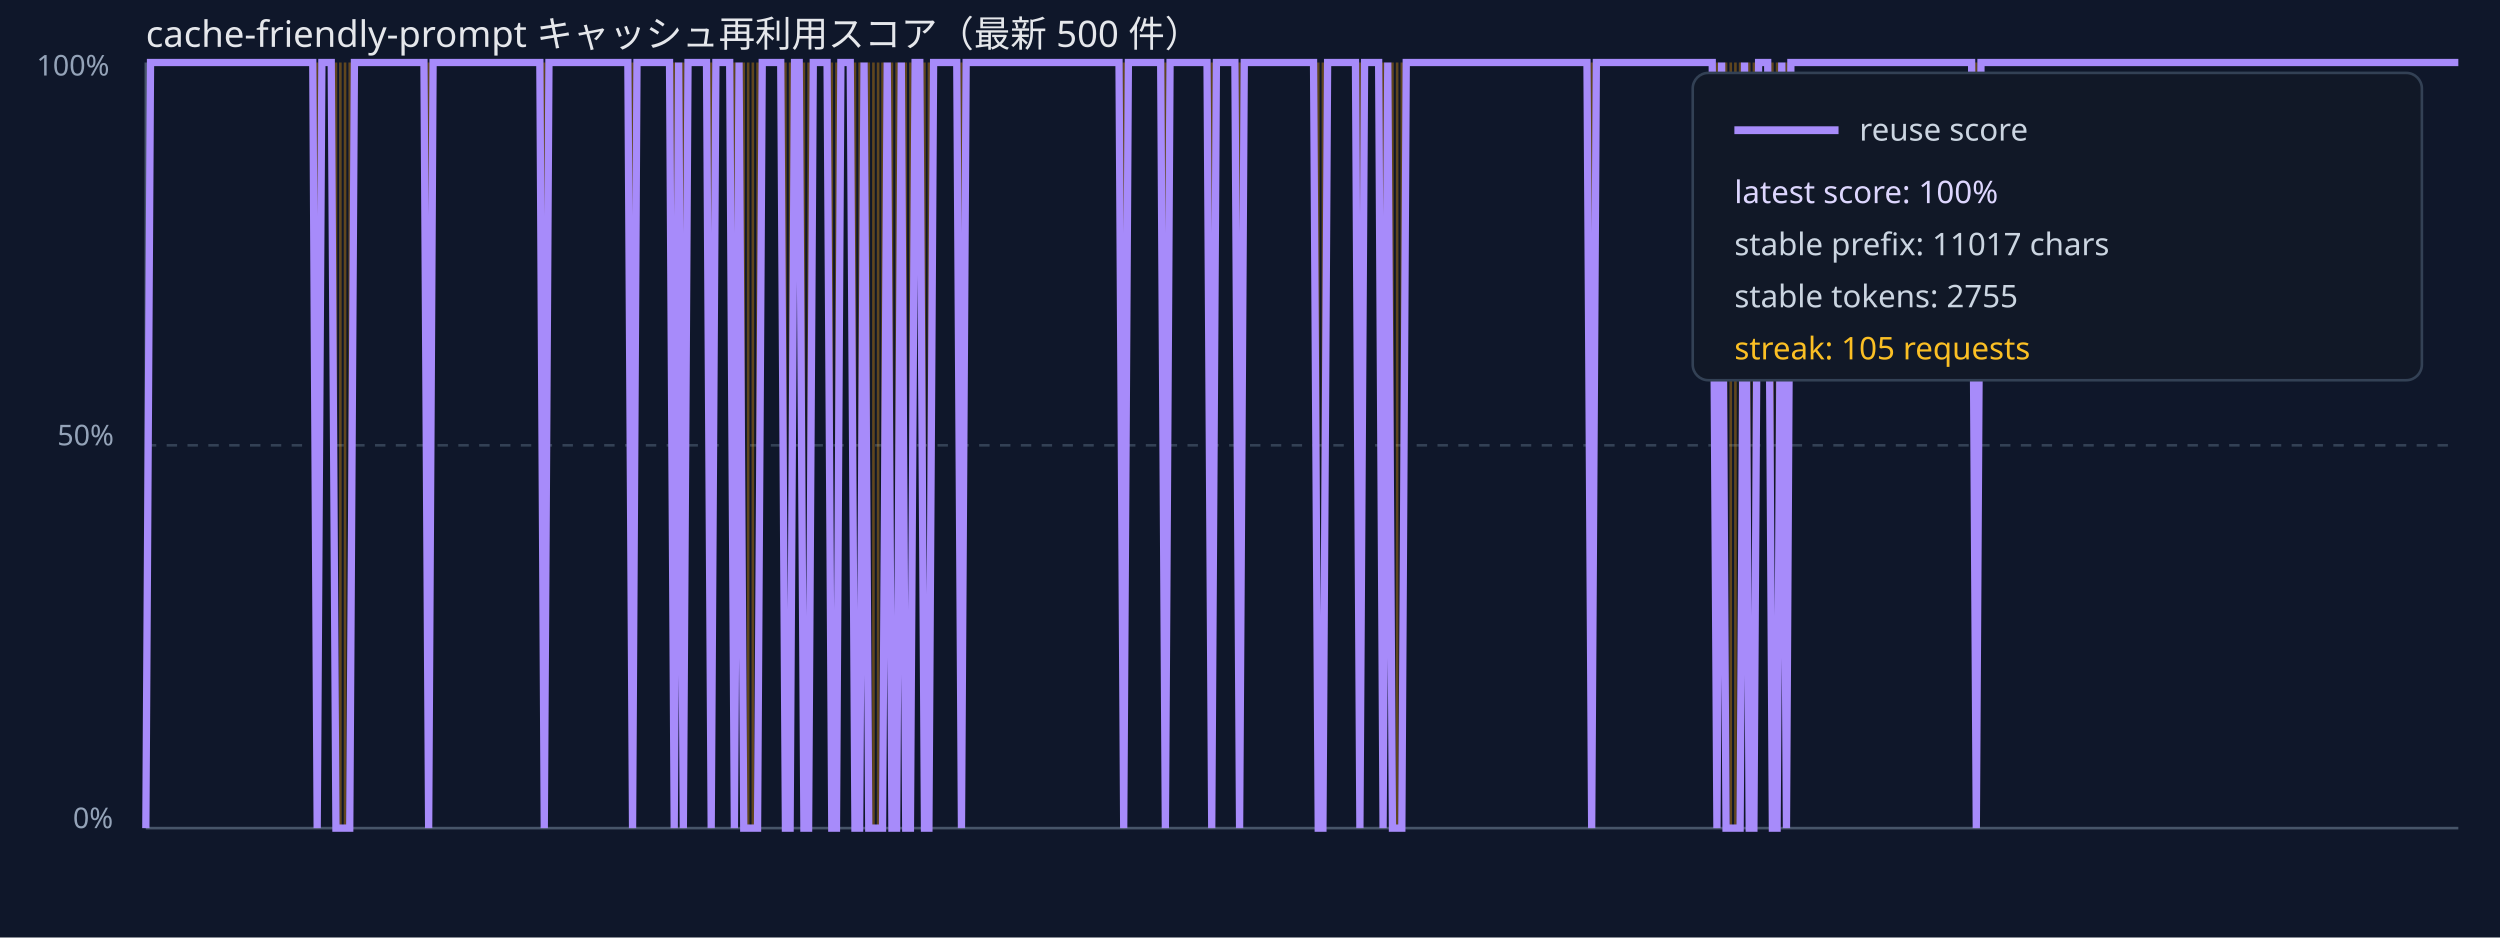
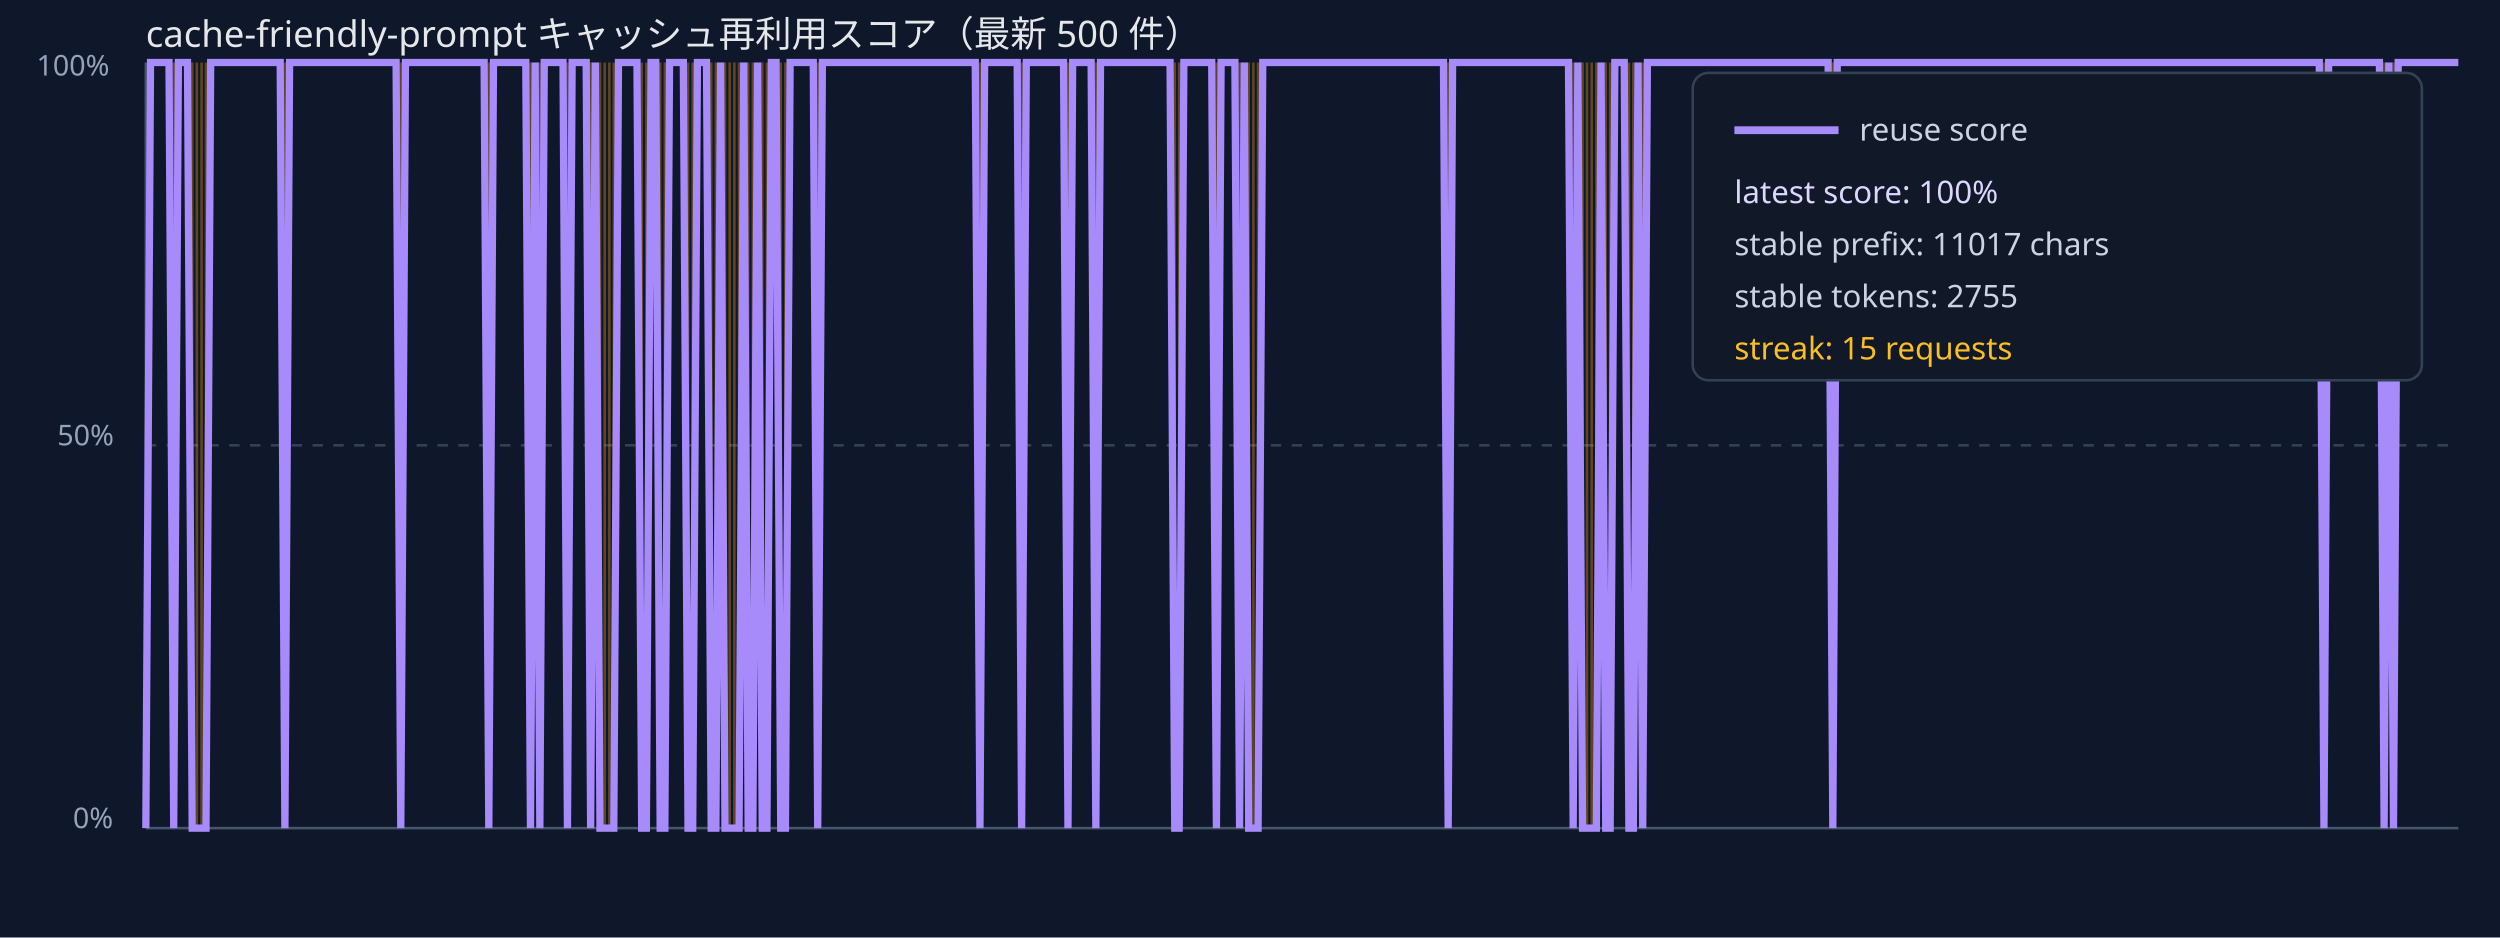
<svg xmlns="http://www.w3.org/2000/svg" width="960" height="360" viewBox="0 0 960 360">
  <rect width="100%" height="100%" fill="#0f172a" />
  <text x="56" y="18" fill="#e5e7eb" font-family="sans-serif" font-size="14">cache-friendly-prompt キャッシュ再利用スコア（最新 500 件）</text>
  <line x1="56" y1="318" x2="944" y2="318" stroke="#475569" />
  <line x1="56" y1="24" x2="56" y2="318" stroke="#475569" />
  <text x="14" y="29" fill="#94a3b8" font-family="sans-serif" font-size="11">100%</text>
  <text x="22" y="171" fill="#94a3b8" font-family="sans-serif" font-size="11">50%</text>
  <text x="28" y="318" fill="#94a3b8" font-family="sans-serif" font-size="11">0%</text>
  <line x1="56" y1="171.0" x2="944" y2="171.0" stroke="#334155" stroke-dasharray="4 4" />
-   <line x1="121.8" y1="24" x2="121.8" y2="318" stroke="#f59e0b" stroke-opacity="0.35" />
-   <line x1="129.0" y1="24" x2="129.0" y2="318" stroke="#f59e0b" stroke-opacity="0.35" />
-   <line x1="130.7" y1="24" x2="130.7" y2="318" stroke="#f59e0b" stroke-opacity="0.35" />
-   <line x1="132.5" y1="24" x2="132.5" y2="318" stroke="#f59e0b" stroke-opacity="0.35" />
-   <line x1="134.3" y1="24" x2="134.3" y2="318" stroke="#f59e0b" stroke-opacity="0.35" />
-   <line x1="164.6" y1="24" x2="164.6" y2="318" stroke="#f59e0b" stroke-opacity="0.35" />
-   <line x1="209.0" y1="24" x2="209.0" y2="318" stroke="#f59e0b" stroke-opacity="0.35" />
-   <line x1="242.9" y1="24" x2="242.9" y2="318" stroke="#f59e0b" stroke-opacity="0.35" />
-   <line x1="258.9" y1="24" x2="258.9" y2="318" stroke="#f59e0b" stroke-opacity="0.35" />
-   <line x1="262.4" y1="24" x2="262.4" y2="318" stroke="#f59e0b" stroke-opacity="0.35" />
+   <line x1="66.7" y1="24" x2="66.7" y2="318" stroke="#f59e0b" stroke-opacity="0.35" />
+   <line x1="73.8" y1="24" x2="73.8" y2="318" stroke="#f59e0b" stroke-opacity="0.35" />
+   <line x1="75.6" y1="24" x2="75.6" y2="318" stroke="#f59e0b" stroke-opacity="0.35" />
+   <line x1="77.4" y1="24" x2="77.4" y2="318" stroke="#f59e0b" stroke-opacity="0.35" />
+   <line x1="79.1" y1="24" x2="79.1" y2="318" stroke="#f59e0b" stroke-opacity="0.35" />
+   <line x1="109.4" y1="24" x2="109.4" y2="318" stroke="#f59e0b" stroke-opacity="0.35" />
+   <line x1="153.9" y1="24" x2="153.9" y2="318" stroke="#f59e0b" stroke-opacity="0.35" />
+   <line x1="187.7" y1="24" x2="187.7" y2="318" stroke="#f59e0b" stroke-opacity="0.35" />
+   <line x1="203.7" y1="24" x2="203.7" y2="318" stroke="#f59e0b" stroke-opacity="0.35" />
+   <line x1="207.3" y1="24" x2="207.3" y2="318" stroke="#f59e0b" stroke-opacity="0.35" />
+   <line x1="217.9" y1="24" x2="217.9" y2="318" stroke="#f59e0b" stroke-opacity="0.35" />
+   <line x1="226.8" y1="24" x2="226.8" y2="318" stroke="#f59e0b" stroke-opacity="0.35" />
+   <line x1="230.4" y1="24" x2="230.4" y2="318" stroke="#f59e0b" stroke-opacity="0.35" />
+   <line x1="232.2" y1="24" x2="232.2" y2="318" stroke="#f59e0b" stroke-opacity="0.35" />
+   <line x1="234.0" y1="24" x2="234.0" y2="318" stroke="#f59e0b" stroke-opacity="0.35" />
+   <line x1="235.7" y1="24" x2="235.7" y2="318" stroke="#f59e0b" stroke-opacity="0.35" />
+   <line x1="246.4" y1="24" x2="246.4" y2="318" stroke="#f59e0b" stroke-opacity="0.35" />
+   <line x1="248.2" y1="24" x2="248.2" y2="318" stroke="#f59e0b" stroke-opacity="0.35" />
+   <line x1="253.5" y1="24" x2="253.5" y2="318" stroke="#f59e0b" stroke-opacity="0.35" />
+   <line x1="255.3" y1="24" x2="255.3" y2="318" stroke="#f59e0b" stroke-opacity="0.35" />
+   <line x1="264.2" y1="24" x2="264.2" y2="318" stroke="#f59e0b" stroke-opacity="0.35" />
+   <line x1="266.0" y1="24" x2="266.0" y2="318" stroke="#f59e0b" stroke-opacity="0.35" />
  <line x1="273.1" y1="24" x2="273.1" y2="318" stroke="#f59e0b" stroke-opacity="0.35" />
+   <line x1="274.9" y1="24" x2="274.9" y2="318" stroke="#f59e0b" stroke-opacity="0.35" />
+   <line x1="278.4" y1="24" x2="278.4" y2="318" stroke="#f59e0b" stroke-opacity="0.35" />
+   <line x1="280.2" y1="24" x2="280.2" y2="318" stroke="#f59e0b" stroke-opacity="0.35" />
  <line x1="282.0" y1="24" x2="282.0" y2="318" stroke="#f59e0b" stroke-opacity="0.35" />
-   <line x1="285.6" y1="24" x2="285.6" y2="318" stroke="#f59e0b" stroke-opacity="0.35" />
+   <line x1="283.8" y1="24" x2="283.8" y2="318" stroke="#f59e0b" stroke-opacity="0.35" />
  <line x1="287.3" y1="24" x2="287.3" y2="318" stroke="#f59e0b" stroke-opacity="0.35" />
  <line x1="289.1" y1="24" x2="289.1" y2="318" stroke="#f59e0b" stroke-opacity="0.35" />
-   <line x1="290.9" y1="24" x2="290.9" y2="318" stroke="#f59e0b" stroke-opacity="0.35" />
+   <line x1="292.7" y1="24" x2="292.7" y2="318" stroke="#f59e0b" stroke-opacity="0.35" />
+   <line x1="294.5" y1="24" x2="294.5" y2="318" stroke="#f59e0b" stroke-opacity="0.35" />
+   <line x1="299.8" y1="24" x2="299.8" y2="318" stroke="#f59e0b" stroke-opacity="0.35" />
  <line x1="301.6" y1="24" x2="301.6" y2="318" stroke="#f59e0b" stroke-opacity="0.35" />
-   <line x1="303.4" y1="24" x2="303.4" y2="318" stroke="#f59e0b" stroke-opacity="0.35" />
-   <line x1="308.7" y1="24" x2="308.7" y2="318" stroke="#f59e0b" stroke-opacity="0.35" />
-   <line x1="310.5" y1="24" x2="310.5" y2="318" stroke="#f59e0b" stroke-opacity="0.35" />
-   <line x1="319.4" y1="24" x2="319.4" y2="318" stroke="#f59e0b" stroke-opacity="0.35" />
-   <line x1="321.2" y1="24" x2="321.2" y2="318" stroke="#f59e0b" stroke-opacity="0.35" />
-   <line x1="328.3" y1="24" x2="328.3" y2="318" stroke="#f59e0b" stroke-opacity="0.35" />
-   <line x1="330.1" y1="24" x2="330.1" y2="318" stroke="#f59e0b" stroke-opacity="0.35" />
-   <line x1="333.6" y1="24" x2="333.6" y2="318" stroke="#f59e0b" stroke-opacity="0.35" />
-   <line x1="335.4" y1="24" x2="335.4" y2="318" stroke="#f59e0b" stroke-opacity="0.35" />
-   <line x1="337.2" y1="24" x2="337.2" y2="318" stroke="#f59e0b" stroke-opacity="0.35" />
-   <line x1="338.9" y1="24" x2="338.9" y2="318" stroke="#f59e0b" stroke-opacity="0.35" />
-   <line x1="342.5" y1="24" x2="342.5" y2="318" stroke="#f59e0b" stroke-opacity="0.35" />
-   <line x1="344.3" y1="24" x2="344.3" y2="318" stroke="#f59e0b" stroke-opacity="0.35" />
-   <line x1="347.8" y1="24" x2="347.8" y2="318" stroke="#f59e0b" stroke-opacity="0.35" />
-   <line x1="349.6" y1="24" x2="349.6" y2="318" stroke="#f59e0b" stroke-opacity="0.35" />
-   <line x1="355.0" y1="24" x2="355.0" y2="318" stroke="#f59e0b" stroke-opacity="0.35" />
-   <line x1="356.7" y1="24" x2="356.7" y2="318" stroke="#f59e0b" stroke-opacity="0.35" />
-   <line x1="369.2" y1="24" x2="369.2" y2="318" stroke="#f59e0b" stroke-opacity="0.35" />
-   <line x1="431.5" y1="24" x2="431.5" y2="318" stroke="#f59e0b" stroke-opacity="0.35" />
-   <line x1="447.5" y1="24" x2="447.5" y2="318" stroke="#f59e0b" stroke-opacity="0.35" />
-   <line x1="465.3" y1="24" x2="465.3" y2="318" stroke="#f59e0b" stroke-opacity="0.35" />
+   <line x1="314.0" y1="24" x2="314.0" y2="318" stroke="#f59e0b" stroke-opacity="0.35" />
+   <line x1="376.3" y1="24" x2="376.3" y2="318" stroke="#f59e0b" stroke-opacity="0.35" />
+   <line x1="392.3" y1="24" x2="392.3" y2="318" stroke="#f59e0b" stroke-opacity="0.35" />
+   <line x1="410.1" y1="24" x2="410.1" y2="318" stroke="#f59e0b" stroke-opacity="0.35" />
+   <line x1="420.8" y1="24" x2="420.8" y2="318" stroke="#f59e0b" stroke-opacity="0.35" />
+   <line x1="451.1" y1="24" x2="451.1" y2="318" stroke="#f59e0b" stroke-opacity="0.35" />
+   <line x1="452.8" y1="24" x2="452.8" y2="318" stroke="#f59e0b" stroke-opacity="0.35" />
+   <line x1="467.1" y1="24" x2="467.1" y2="318" stroke="#f59e0b" stroke-opacity="0.35" />
  <line x1="476.0" y1="24" x2="476.0" y2="318" stroke="#f59e0b" stroke-opacity="0.35" />
-   <line x1="506.2" y1="24" x2="506.2" y2="318" stroke="#f59e0b" stroke-opacity="0.35" />
-   <line x1="508.0" y1="24" x2="508.0" y2="318" stroke="#f59e0b" stroke-opacity="0.35" />
-   <line x1="522.2" y1="24" x2="522.2" y2="318" stroke="#f59e0b" stroke-opacity="0.35" />
-   <line x1="531.1" y1="24" x2="531.1" y2="318" stroke="#f59e0b" stroke-opacity="0.35" />
-   <line x1="534.7" y1="24" x2="534.7" y2="318" stroke="#f59e0b" stroke-opacity="0.35" />
-   <line x1="536.5" y1="24" x2="536.5" y2="318" stroke="#f59e0b" stroke-opacity="0.35" />
-   <line x1="538.3" y1="24" x2="538.3" y2="318" stroke="#f59e0b" stroke-opacity="0.35" />
+   <line x1="479.5" y1="24" x2="479.5" y2="318" stroke="#f59e0b" stroke-opacity="0.35" />
+   <line x1="481.3" y1="24" x2="481.3" y2="318" stroke="#f59e0b" stroke-opacity="0.35" />
+   <line x1="483.1" y1="24" x2="483.1" y2="318" stroke="#f59e0b" stroke-opacity="0.35" />
+   <line x1="556.1" y1="24" x2="556.1" y2="318" stroke="#f59e0b" stroke-opacity="0.35" />
+   <line x1="604.1" y1="24" x2="604.1" y2="318" stroke="#f59e0b" stroke-opacity="0.35" />
+   <line x1="607.7" y1="24" x2="607.7" y2="318" stroke="#f59e0b" stroke-opacity="0.35" />
+   <line x1="609.4" y1="24" x2="609.4" y2="318" stroke="#f59e0b" stroke-opacity="0.35" />
  <line x1="611.2" y1="24" x2="611.2" y2="318" stroke="#f59e0b" stroke-opacity="0.35" />
-   <line x1="659.3" y1="24" x2="659.3" y2="318" stroke="#f59e0b" stroke-opacity="0.35" />
-   <line x1="662.8" y1="24" x2="662.8" y2="318" stroke="#f59e0b" stroke-opacity="0.35" />
-   <line x1="664.6" y1="24" x2="664.6" y2="318" stroke="#f59e0b" stroke-opacity="0.35" />
-   <line x1="666.4" y1="24" x2="666.4" y2="318" stroke="#f59e0b" stroke-opacity="0.35" />
-   <line x1="668.2" y1="24" x2="668.2" y2="318" stroke="#f59e0b" stroke-opacity="0.35" />
-   <line x1="671.7" y1="24" x2="671.7" y2="318" stroke="#f59e0b" stroke-opacity="0.35" />
-   <line x1="673.5" y1="24" x2="673.5" y2="318" stroke="#f59e0b" stroke-opacity="0.35" />
-   <line x1="680.6" y1="24" x2="680.6" y2="318" stroke="#f59e0b" stroke-opacity="0.35" />
-   <line x1="682.4" y1="24" x2="682.4" y2="318" stroke="#f59e0b" stroke-opacity="0.35" />
-   <line x1="686.0" y1="24" x2="686.0" y2="318" stroke="#f59e0b" stroke-opacity="0.35" />
-   <line x1="758.9" y1="24" x2="758.9" y2="318" stroke="#f59e0b" stroke-opacity="0.35" />
-   <polyline fill="none" stroke="#a78bfa" stroke-width="2.8" points="56.0,318.0 57.8,24.0 59.6,24.0 61.3,24.0 63.1,24.0 64.9,24.0 66.7,24.0 68.5,24.0 70.2,24.0 72.0,24.0 73.8,24.0 75.6,24.0 77.4,24.0 79.1,24.0 80.9,24.0 82.7,24.0 84.5,24.0 86.3,24.0 88.0,24.0 89.8,24.0 91.6,24.0 93.4,24.0 95.2,24.0 96.9,24.0 98.7,24.0 100.5,24.0 102.3,24.0 104.0,24.0 105.8,24.0 107.6,24.0 109.4,24.0 111.2,24.0 112.9,24.0 114.7,24.0 116.5,24.0 118.3,24.0 120.1,24.0 121.8,318.0 123.6,24.0 125.4,24.0 127.2,24.0 129.0,318.0 130.7,318.0 132.5,318.0 134.3,318.0 136.1,24.0 137.9,24.0 139.6,24.0 141.4,24.0 143.2,24.0 145.0,24.0 146.8,24.0 148.5,24.0 150.3,24.0 152.1,24.0 153.9,24.0 155.7,24.0 157.4,24.0 159.2,24.0 161.0,24.0 162.8,24.0 164.6,318.0 166.3,24.0 168.1,24.0 169.9,24.0 171.7,24.0 173.5,24.0 175.2,24.0 177.0,24.0 178.8,24.0 180.6,24.0 182.3,24.0 184.1,24.0 185.9,24.0 187.7,24.0 189.5,24.0 191.2,24.0 193.0,24.0 194.8,24.0 196.6,24.0 198.4,24.0 200.1,24.0 201.9,24.0 203.7,24.0 205.5,24.0 207.3,24.0 209.0,318.0 210.8,24.0 212.6,24.0 214.4,24.0 216.2,24.0 217.9,24.0 219.7,24.0 221.5,24.0 223.3,24.0 225.1,24.0 226.8,24.0 228.6,24.0 230.4,24.0 232.2,24.0 234.0,24.0 235.7,24.0 237.5,24.0 239.3,24.0 241.1,24.0 242.9,318.0 244.6,24.0 246.4,24.0 248.2,24.0 250.0,24.0 251.8,24.0 253.5,24.0 255.3,24.0 257.1,24.0 258.9,318.0 260.6,24.0 262.4,318.0 264.2,24.0 266.0,24.0 267.8,24.0 269.5,24.0 271.3,24.0 273.1,318.0 274.9,24.0 276.7,24.0 278.4,24.0 280.2,24.0 282.0,318.0 283.8,24.0 285.6,318.0 287.3,318.0 289.1,318.0 290.9,318.0 292.7,24.0 294.5,24.0 296.2,24.0 298.0,24.0 299.8,24.0 301.6,318.0 303.4,318.0 305.1,24.0 306.9,24.0 308.7,318.0 310.5,318.0 312.3,24.0 314.0,24.0 315.8,24.0 317.6,24.0 319.4,318.0 321.2,318.0 322.9,24.0 324.7,24.0 326.5,24.0 328.3,318.0 330.1,318.0 331.8,24.0 333.6,318.0 335.4,318.0 337.2,318.0 338.9,318.0 340.7,24.0 342.5,318.0 344.3,318.0 346.1,24.0 347.8,318.0 349.6,318.0 351.4,24.0 353.2,24.0 355.0,318.0 356.7,318.0 358.5,24.0 360.3,24.0 362.1,24.0 363.9,24.0 365.6,24.0 367.4,24.0 369.2,318.0 371.0,24.0 372.8,24.0 374.5,24.0 376.3,24.0 378.1,24.0 379.9,24.0 381.7,24.0 383.4,24.0 385.2,24.0 387.0,24.0 388.8,24.0 390.6,24.0 392.3,24.0 394.1,24.0 395.9,24.0 397.7,24.0 399.5,24.0 401.2,24.0 403.0,24.0 404.8,24.0 406.6,24.0 408.4,24.0 410.1,24.0 411.9,24.0 413.7,24.0 415.5,24.0 417.3,24.0 419.0,24.0 420.8,24.0 422.6,24.0 424.4,24.0 426.1,24.0 427.9,24.0 429.7,24.0 431.5,318.0 433.3,24.0 435.0,24.0 436.8,24.0 438.6,24.0 440.4,24.0 442.2,24.0 443.9,24.0 445.7,24.0 447.5,318.0 449.3,24.0 451.1,24.0 452.8,24.0 454.6,24.0 456.4,24.0 458.2,24.0 460.0,24.0 461.7,24.0 463.5,24.0 465.3,318.0 467.1,24.0 468.9,24.0 470.6,24.0 472.4,24.0 474.2,24.0 476.0,318.0 477.8,24.0 479.5,24.0 481.3,24.0 483.1,24.0 484.9,24.0 486.7,24.0 488.4,24.0 490.2,24.0 492.0,24.0 493.8,24.0 495.6,24.0 497.3,24.0 499.1,24.0 500.9,24.0 502.7,24.0 504.4,24.0 506.2,318.0 508.0,318.0 509.8,24.0 511.6,24.0 513.3,24.0 515.1,24.0 516.9,24.0 518.7,24.0 520.5,24.0 522.2,318.0 524.0,24.0 525.8,24.0 527.6,24.0 529.4,24.0 531.1,318.0 532.9,24.0 534.7,318.0 536.5,318.0 538.3,318.0 540.0,24.0 541.8,24.0 543.6,24.0 545.4,24.0 547.2,24.0 548.9,24.0 550.7,24.0 552.5,24.0 554.3,24.0 556.1,24.0 557.8,24.0 559.6,24.0 561.4,24.0 563.2,24.0 565.0,24.0 566.7,24.0 568.5,24.0 570.3,24.0 572.1,24.0 573.9,24.0 575.6,24.0 577.4,24.0 579.2,24.0 581.0,24.0 582.7,24.0 584.5,24.0 586.3,24.0 588.1,24.0 589.9,24.0 591.6,24.0 593.4,24.0 595.2,24.0 597.0,24.0 598.8,24.0 600.5,24.0 602.3,24.0 604.1,24.0 605.9,24.0 607.7,24.0 609.4,24.0 611.2,318.0 613.0,24.0 614.8,24.0 616.6,24.0 618.3,24.0 620.1,24.0 621.9,24.0 623.7,24.0 625.5,24.0 627.2,24.0 629.0,24.0 630.8,24.0 632.6,24.0 634.4,24.0 636.1,24.0 637.9,24.0 639.7,24.0 641.5,24.0 643.3,24.0 645.0,24.0 646.8,24.0 648.6,24.0 650.4,24.0 652.2,24.0 653.9,24.0 655.7,24.0 657.5,24.0 659.3,318.0 661.1,24.0 662.8,318.0 664.6,318.0 666.4,318.0 668.2,318.0 669.9,24.0 671.7,318.0 673.5,318.0 675.3,24.0 677.1,24.0 678.8,24.0 680.6,318.0 682.4,318.0 684.2,24.0 686.0,318.0 687.7,24.0 689.5,24.0 691.3,24.0 693.1,24.0 694.9,24.0 696.6,24.0 698.4,24.0 700.2,24.0 702.0,24.0 703.8,24.0 705.5,24.0 707.3,24.0 709.1,24.0 710.9,24.0 712.7,24.0 714.4,24.0 716.2,24.0 718.0,24.0 719.8,24.0 721.6,24.0 723.3,24.0 725.1,24.0 726.9,24.0 728.7,24.0 730.5,24.0 732.2,24.0 734.0,24.0 735.8,24.0 737.6,24.0 739.4,24.0 741.1,24.0 742.9,24.0 744.7,24.0 746.5,24.0 748.2,24.0 750.0,24.0 751.8,24.0 753.6,24.0 755.4,24.0 757.1,24.0 758.9,318.0 760.7,24.0 762.5,24.0 764.3,24.0 766.0,24.0 767.8,24.0 769.6,24.0 771.4,24.0 773.2,24.0 774.9,24.0 776.7,24.0 778.5,24.0 780.3,24.0 782.1,24.0 783.8,24.0 785.6,24.0 787.4,24.0 789.2,24.0 791.0,24.0 792.7,24.0 794.5,24.0 796.3,24.0 798.1,24.0 799.9,24.0 801.6,24.0 803.4,24.0 805.2,24.0 807.0,24.0 808.8,24.0 810.5,24.0 812.3,24.0 814.1,24.0 815.9,24.0 817.7,24.0 819.4,24.0 821.2,24.0 823.0,24.0 824.8,24.0 826.5,24.0 828.3,24.0 830.1,24.0 831.9,24.0 833.7,24.0 835.4,24.0 837.2,24.0 839.0,24.0 840.8,24.0 842.6,24.0 844.3,24.0 846.1,24.0 847.9,24.0 849.7,24.0 851.5,24.0 853.2,24.0 855.0,24.0 856.8,24.0 858.6,24.0 860.4,24.0 862.1,24.0 863.9,24.0 865.7,24.0 867.5,24.0 869.3,24.0 871.0,24.0 872.8,24.0 874.6,24.0 876.4,24.0 878.2,24.0 879.9,24.0 881.7,24.0 883.5,24.0 885.3,24.0 887.1,24.0 888.8,24.0 890.6,24.0 892.4,24.0 894.2,24.0 896.0,24.0 897.7,24.0 899.5,24.0 901.3,24.0 903.1,24.0 904.8,24.0 906.6,24.0 908.4,24.0 910.2,24.0 912.0,24.0 913.7,24.0 915.5,24.0 917.3,24.0 919.1,24.0 920.9,24.0 922.6,24.0 924.4,24.0 926.2,24.0 928.0,24.0 929.8,24.0 931.5,24.0 933.3,24.0 935.1,24.0 936.9,24.0 938.7,24.0 940.4,24.0 942.2,24.0 944.0,24.0" />
+   <line x1="613.0" y1="24" x2="613.0" y2="318" stroke="#f59e0b" stroke-opacity="0.35" />
+   <line x1="616.6" y1="24" x2="616.6" y2="318" stroke="#f59e0b" stroke-opacity="0.35" />
+   <line x1="618.3" y1="24" x2="618.3" y2="318" stroke="#f59e0b" stroke-opacity="0.35" />
+   <line x1="625.5" y1="24" x2="625.5" y2="318" stroke="#f59e0b" stroke-opacity="0.35" />
+   <line x1="627.2" y1="24" x2="627.2" y2="318" stroke="#f59e0b" stroke-opacity="0.35" />
+   <line x1="630.8" y1="24" x2="630.8" y2="318" stroke="#f59e0b" stroke-opacity="0.35" />
+   <line x1="703.8" y1="24" x2="703.8" y2="318" stroke="#f59e0b" stroke-opacity="0.35" />
+   <line x1="892.4" y1="24" x2="892.4" y2="318" stroke="#f59e0b" stroke-opacity="0.35" />
+   <line x1="915.5" y1="24" x2="915.5" y2="318" stroke="#f59e0b" stroke-opacity="0.35" />
+   <line x1="919.1" y1="24" x2="919.1" y2="318" stroke="#f59e0b" stroke-opacity="0.35" />
+   <polyline fill="none" stroke="#a78bfa" stroke-width="2.8" points="56.0,318.0 57.8,24.0 59.6,24.0 61.3,24.0 63.1,24.0 64.9,24.0 66.7,318.0 68.5,24.0 70.2,24.0 72.0,24.0 73.8,318.0 75.6,318.0 77.4,318.0 79.1,318.0 80.9,24.0 82.7,24.0 84.5,24.0 86.3,24.0 88.0,24.0 89.8,24.0 91.6,24.0 93.4,24.0 95.2,24.0 96.9,24.0 98.7,24.0 100.5,24.0 102.3,24.0 104.0,24.0 105.8,24.0 107.6,24.0 109.4,318.0 111.2,24.0 112.9,24.0 114.7,24.0 116.5,24.0 118.3,24.0 120.1,24.0 121.8,24.0 123.6,24.0 125.4,24.0 127.2,24.0 129.0,24.0 130.7,24.0 132.5,24.0 134.3,24.0 136.1,24.0 137.9,24.0 139.6,24.0 141.4,24.0 143.2,24.0 145.0,24.0 146.8,24.0 148.5,24.0 150.3,24.0 152.1,24.0 153.9,318.0 155.7,24.0 157.4,24.0 159.2,24.0 161.0,24.0 162.8,24.0 164.6,24.0 166.3,24.0 168.1,24.0 169.9,24.0 171.7,24.0 173.5,24.0 175.2,24.0 177.0,24.0 178.8,24.0 180.6,24.0 182.3,24.0 184.1,24.0 185.9,24.0 187.7,318.0 189.5,24.0 191.2,24.0 193.0,24.0 194.8,24.0 196.6,24.0 198.4,24.0 200.1,24.0 201.9,24.0 203.7,318.0 205.5,24.0 207.3,318.0 209.0,24.0 210.8,24.0 212.6,24.0 214.4,24.0 216.2,24.0 217.9,318.0 219.7,24.0 221.5,24.0 223.3,24.0 225.1,24.0 226.8,318.0 228.6,24.0 230.4,318.0 232.2,318.0 234.0,318.0 235.7,318.0 237.5,24.0 239.3,24.0 241.1,24.0 242.9,24.0 244.6,24.0 246.4,318.0 248.2,318.0 250.0,24.0 251.8,24.0 253.5,318.0 255.3,318.0 257.1,24.0 258.9,24.0 260.6,24.0 262.4,24.0 264.2,318.0 266.0,318.0 267.8,24.0 269.5,24.0 271.3,24.0 273.1,318.0 274.9,318.0 276.7,24.0 278.4,318.0 280.2,318.0 282.0,318.0 283.8,318.0 285.6,24.0 287.3,318.0 289.1,318.0 290.9,24.0 292.7,318.0 294.5,318.0 296.2,24.0 298.0,24.0 299.8,318.0 301.6,318.0 303.4,24.0 305.1,24.0 306.9,24.0 308.7,24.0 310.5,24.0 312.3,24.0 314.0,318.0 315.8,24.0 317.6,24.0 319.4,24.0 321.2,24.0 322.9,24.0 324.7,24.0 326.5,24.0 328.3,24.0 330.1,24.0 331.8,24.0 333.6,24.0 335.4,24.0 337.2,24.0 338.9,24.0 340.7,24.0 342.5,24.0 344.3,24.0 346.1,24.0 347.8,24.0 349.6,24.0 351.4,24.0 353.2,24.0 355.0,24.0 356.7,24.0 358.5,24.0 360.3,24.0 362.1,24.0 363.9,24.0 365.6,24.0 367.4,24.0 369.2,24.0 371.0,24.0 372.8,24.0 374.5,24.0 376.3,318.0 378.1,24.0 379.9,24.0 381.7,24.0 383.4,24.0 385.2,24.0 387.0,24.0 388.8,24.0 390.6,24.0 392.3,318.0 394.1,24.0 395.9,24.0 397.7,24.0 399.5,24.0 401.2,24.0 403.0,24.0 404.8,24.0 406.6,24.0 408.4,24.0 410.1,318.0 411.9,24.0 413.7,24.0 415.5,24.0 417.3,24.0 419.0,24.0 420.8,318.0 422.6,24.0 424.4,24.0 426.1,24.0 427.9,24.0 429.7,24.0 431.5,24.0 433.3,24.0 435.0,24.0 436.8,24.0 438.6,24.0 440.4,24.0 442.2,24.0 443.9,24.0 445.7,24.0 447.5,24.0 449.3,24.0 451.1,318.0 452.8,318.0 454.6,24.0 456.4,24.0 458.2,24.0 460.0,24.0 461.7,24.0 463.5,24.0 465.3,24.0 467.1,318.0 468.9,24.0 470.6,24.0 472.4,24.0 474.2,24.0 476.0,318.0 477.8,24.0 479.5,318.0 481.3,318.0 483.1,318.0 484.9,24.0 486.7,24.0 488.4,24.0 490.2,24.0 492.0,24.0 493.8,24.0 495.6,24.0 497.3,24.0 499.1,24.0 500.9,24.0 502.7,24.0 504.4,24.0 506.2,24.0 508.0,24.0 509.8,24.0 511.6,24.0 513.3,24.0 515.1,24.0 516.9,24.0 518.7,24.0 520.5,24.0 522.2,24.0 524.0,24.0 525.8,24.0 527.6,24.0 529.4,24.0 531.1,24.0 532.9,24.0 534.7,24.0 536.5,24.0 538.3,24.0 540.0,24.0 541.8,24.0 543.6,24.0 545.4,24.0 547.2,24.0 548.9,24.0 550.7,24.0 552.5,24.0 554.3,24.0 556.1,318.0 557.8,24.0 559.6,24.0 561.4,24.0 563.2,24.0 565.0,24.0 566.7,24.0 568.5,24.0 570.3,24.0 572.1,24.0 573.9,24.0 575.6,24.0 577.4,24.0 579.2,24.0 581.0,24.0 582.7,24.0 584.5,24.0 586.3,24.0 588.1,24.0 589.9,24.0 591.6,24.0 593.4,24.0 595.2,24.0 597.0,24.0 598.8,24.0 600.5,24.0 602.3,24.0 604.1,318.0 605.9,24.0 607.7,318.0 609.4,318.0 611.2,318.0 613.0,318.0 614.8,24.0 616.6,318.0 618.3,318.0 620.1,24.0 621.9,24.0 623.7,24.0 625.5,318.0 627.2,318.0 629.0,24.0 630.8,318.0 632.6,24.0 634.4,24.0 636.1,24.0 637.9,24.0 639.7,24.0 641.5,24.0 643.3,24.0 645.0,24.0 646.8,24.0 648.6,24.0 650.4,24.0 652.2,24.0 653.9,24.0 655.7,24.0 657.5,24.0 659.3,24.0 661.1,24.0 662.8,24.0 664.6,24.0 666.4,24.0 668.2,24.0 669.9,24.0 671.7,24.0 673.5,24.0 675.3,24.0 677.1,24.0 678.8,24.0 680.6,24.0 682.4,24.0 684.2,24.0 686.0,24.0 687.7,24.0 689.5,24.0 691.3,24.0 693.1,24.0 694.9,24.0 696.6,24.0 698.4,24.0 700.2,24.0 702.0,24.0 703.8,318.0 705.5,24.0 707.3,24.0 709.1,24.0 710.9,24.0 712.7,24.0 714.4,24.0 716.2,24.0 718.0,24.0 719.8,24.0 721.6,24.0 723.3,24.0 725.1,24.0 726.9,24.0 728.7,24.0 730.5,24.0 732.2,24.0 734.0,24.0 735.8,24.0 737.6,24.0 739.4,24.0 741.1,24.0 742.9,24.0 744.7,24.0 746.5,24.0 748.2,24.0 750.0,24.0 751.8,24.0 753.6,24.0 755.4,24.0 757.1,24.0 758.9,24.0 760.7,24.0 762.5,24.0 764.3,24.0 766.0,24.0 767.8,24.0 769.6,24.0 771.4,24.0 773.2,24.0 774.9,24.0 776.7,24.0 778.5,24.0 780.3,24.0 782.1,24.0 783.8,24.0 785.6,24.0 787.4,24.0 789.2,24.0 791.0,24.0 792.7,24.0 794.5,24.0 796.3,24.0 798.1,24.0 799.9,24.0 801.6,24.0 803.4,24.0 805.2,24.0 807.0,24.0 808.8,24.0 810.5,24.0 812.3,24.0 814.1,24.0 815.9,24.0 817.7,24.0 819.4,24.0 821.2,24.0 823.0,24.0 824.8,24.0 826.5,24.0 828.3,24.0 830.1,24.0 831.9,24.0 833.7,24.0 835.4,24.0 837.2,24.0 839.0,24.0 840.8,24.0 842.6,24.0 844.3,24.0 846.1,24.0 847.9,24.0 849.7,24.0 851.5,24.0 853.2,24.0 855.0,24.0 856.8,24.0 858.6,24.0 860.4,24.0 862.1,24.0 863.9,24.0 865.7,24.0 867.5,24.0 869.3,24.0 871.0,24.0 872.8,24.0 874.6,24.0 876.4,24.0 878.2,24.0 879.9,24.0 881.7,24.0 883.5,24.0 885.3,24.0 887.1,24.0 888.8,24.0 890.6,24.0 892.4,318.0 894.2,24.0 896.0,24.0 897.7,24.0 899.5,24.0 901.3,24.0 903.1,24.0 904.8,24.0 906.6,24.0 908.4,24.0 910.2,24.0 912.0,24.0 913.7,24.0 915.5,318.0 917.3,24.0 919.1,318.0 920.9,24.0 922.6,24.0 924.4,24.0 926.2,24.0 928.0,24.0 929.8,24.0 931.5,24.0 933.3,24.0 935.1,24.0 936.9,24.0 938.7,24.0 940.4,24.0 942.2,24.0 944.0,24.0" />
  <rect x="650" y="28" width="280" height="118" rx="6" fill="#111827" stroke="#334155" />
  <line x1="666" y1="50" x2="706" y2="50" stroke="#a78bfa" stroke-width="3" />
  <text x="714" y="54" fill="#cbd5e1" font-family="sans-serif" font-size="12">reuse score</text>
  <text x="666" y="78" fill="#ddd6fe" font-family="sans-serif" font-size="12">latest score: 100%</text>
  <text x="666" y="98" fill="#cbd5e1" font-family="sans-serif" font-size="12">stable prefix: 11017 chars</text>
  <text x="666" y="118" fill="#cbd5e1" font-family="sans-serif" font-size="12">stable tokens: 2755</text>
-   <text x="666" y="138" fill="#fbbf24" font-family="sans-serif" font-size="12">streak: 105 requests</text>
+   <text x="666" y="138" fill="#fbbf24" font-family="sans-serif" font-size="12">streak: 15 requests</text>
</svg>
